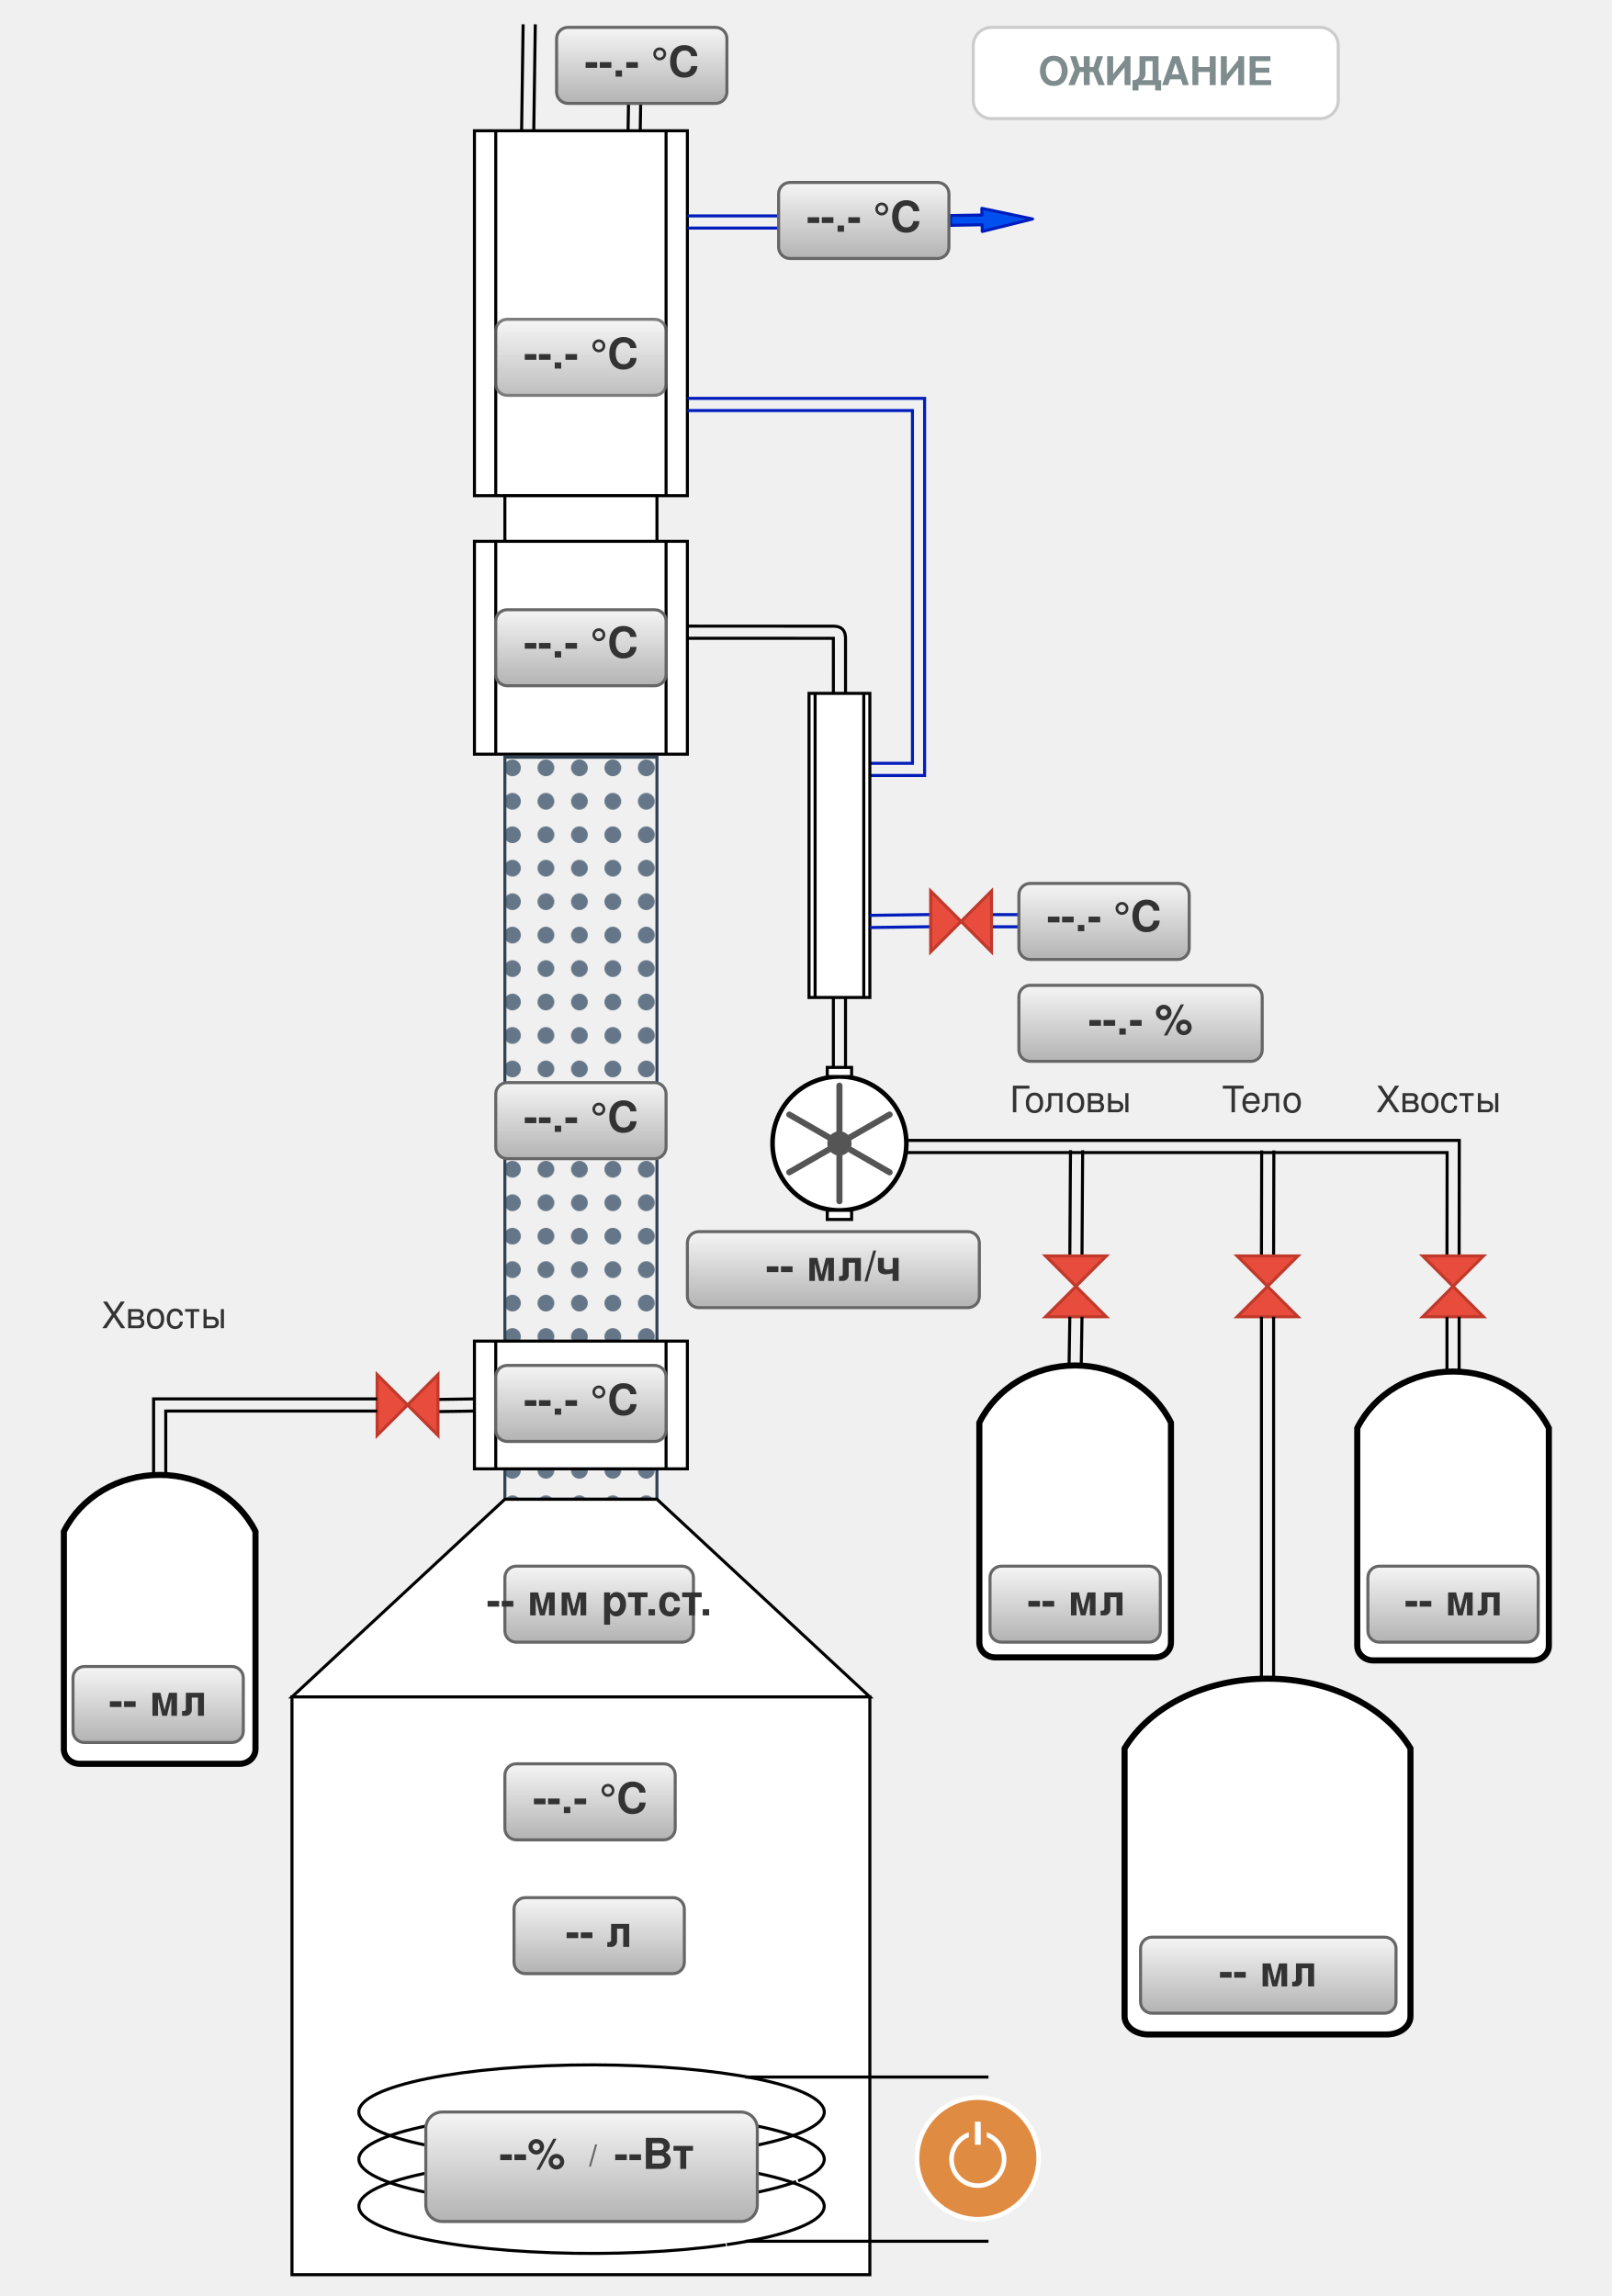
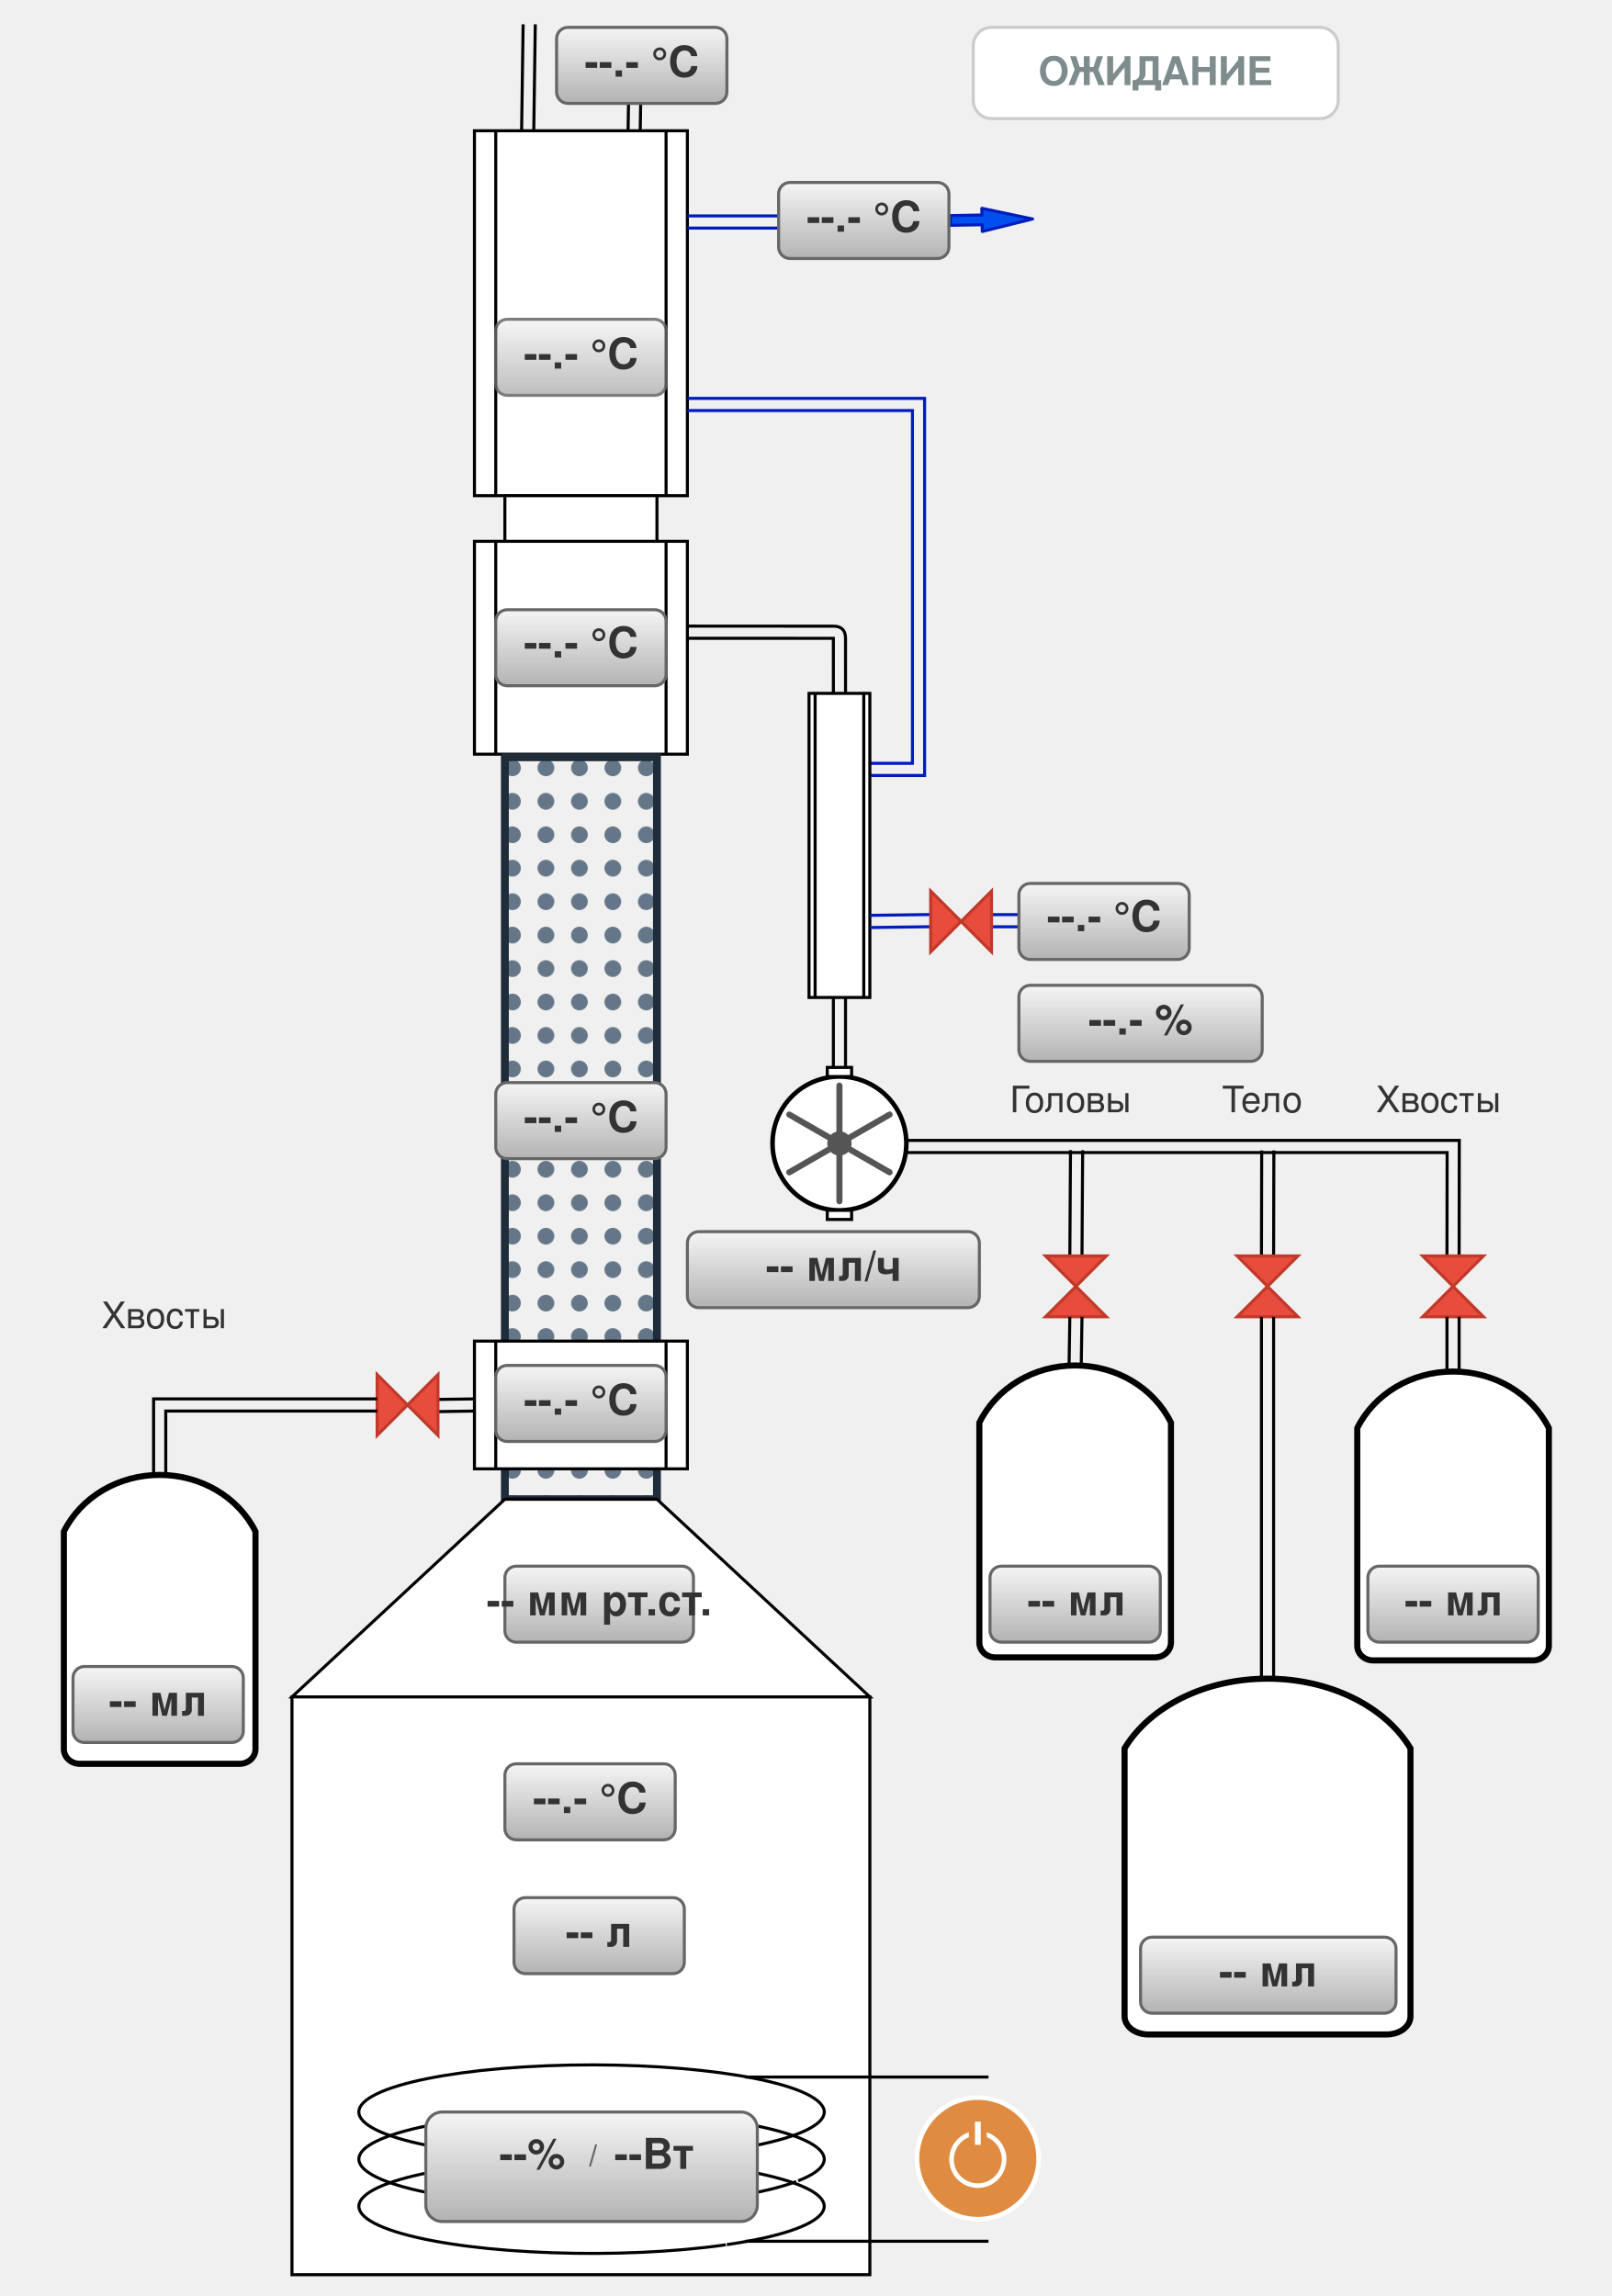
<svg xmlns="http://www.w3.org/2000/svg" viewBox="-20 -5 530 755" width="530" height="755" preserveAspectRatio="xMidYMid meet">
  <defs>
    <linearGradient id="grad-indicator" x1="0%" y1="0%" x2="0%" y2="100%">
      <stop offset="0%" style="stop-color:#f5f5f5;stop-opacity:1" />
      <stop offset="100%" style="stop-color:#b3b3b3;stop-opacity:1" />
    </linearGradient>
    <pattern id="dots-packing" patternUnits="userSpaceOnUse" width="11" height="11">
      <circle cx="5.5" cy="5.5" r="2.75" fill="#647687" />
    </pattern>
    <linearGradient id="grad-metal" x1="0%" y1="0%" x2="100%" y2="0%">
      <stop offset="0%" style="stop-color:#bdc3c7;stop-opacity:1" />
      <stop offset="50%" style="stop-color:#ecf0f1;stop-opacity:1" />
      <stop offset="100%" style="stop-color:#bdc3c7;stop-opacity:1" />
    </linearGradient>
    <linearGradient id="grad-column-heat" x1="0%" y1="100%" x2="0%" y2="0%">
      <stop offset="0%" style="stop-color:#d94b2b;stop-opacity:0.65" />
      <stop offset="70%" style="stop-color:#d94b2b;stop-opacity:0.18" />
      <stop offset="100%" style="stop-color:#d94b2b;stop-opacity:0" />
    </linearGradient>
    <linearGradient id="grad-column-reflux" x1="0%" y1="0%" x2="0%" y2="100%">
      <stop offset="0%" style="stop-color:#1f84ff;stop-opacity:0.65" />
      <stop offset="70%" style="stop-color:#1f84ff;stop-opacity:0.18" />
      <stop offset="100%" style="stop-color:#1f84ff;stop-opacity:0" />
    </linearGradient>
    <linearGradient id="grad-cube-liquid" x1="0%" y1="0%" x2="0%" y2="100%">
      <stop offset="0%" style="stop-color:#8fd0ff;stop-opacity:0.55" />
      <stop offset="100%" style="stop-color:#3e8fd7;stop-opacity:0.35" />
    </linearGradient>
  </defs>
  <style>
    .indicator { fill: url(#grad-indicator); stroke: #666; stroke-width: 1; }
    .indicator-text { font-family: 'Segoe UI', Helvetica, sans-serif; font-size: 14px; font-weight: bold; text-anchor: middle; dominant-baseline: central; fill: #333; }
    .label-text { font-family: 'Segoe UI', Helvetica, sans-serif; font-size: 12px; text-anchor: middle; dominant-baseline: central; fill: #333; }
    .struct { fill: #fff; stroke: #000; stroke-width: 1; }
    .struct-line { fill: none; stroke: #000; stroke-width: 1; }
    .pipe { fill: none; stroke: #000; stroke-width: 1; }
    .pipe-water { fill: none; stroke: #001dbc; stroke-width: 1; }
    .pipe-water.active {
      stroke: #1a9cff;
      stroke-width: 4;
      stroke-linecap: round;
      opacity: 0.95;
      filter: drop-shadow(0 0 4px rgba(26, 156, 255, 0.85));
      animation: water-pipe-pulse 1.2s ease-in-out infinite;
    }
    .valve { fill: #fff; stroke: #000; stroke-width: 1; }
    .valve-open .valve { fill: #2ecc71; stroke: #27ae60; }
    .valve-closed .valve { fill: #e74c3c; stroke: #c0392b; }
    .jar { fill: #fff; stroke: #000; stroke-width: 2; }
    .drop { fill: #3498db; opacity: 0; transition: opacity 0.5s; }
    .condensing .drop { opacity: 0.7; }

    @keyframes water-pipe-pulse {
      0%, 100% { opacity: 0.78; }
      50% { opacity: 1; }
    }
  </style>
  <g id="zone-reflux">
    <rect x="136" y="38" width="70" height="120" class="struct" />
    <line x1="143" y1="38" x2="143" y2="158" class="struct-line" />
    <line x1="199" y1="38" x2="199" y2="158" class="struct-line" />
    <path d="M158,50 L162.71,63.33 C162.9,63.87 163,64.43 163,65 C163,66.33 162.47,67.6 161.54,68.54 C160.6,69.47 159.33,70 158,70 C156.67,70 155.4,69.47 154.46,68.54 C153.53,67.6 153,66.33 153,65 C153,64.43 153.1,63.87 153.29,63.33 Z" class="drop" />
    <path d="M162,132 L166.71,145.33 C166.9,145.87 167,146.43 167,147 C167,148.33 166.47,149.6 165.54,150.54 C164.6,151.47 163.33,152 162,152 C160.67,152 159.4,151.47 158.46,150.54 C157.53,149.6 157,148.33 157,147 C157,146.43 157.1,145.87 157.29,145.33 Z" class="drop" />
    <path d="M183,67 L187.71,80.33 C187.9,80.87 188,81.43 188,82 C188,83.33 187.47,84.6 186.54,85.54 C185.6,86.47 184.33,87 183,87 C181.67,87 180.4,86.47 179.46,85.54 C178.53,84.6 178,83.33 178,82 C178,81.43 178.1,80.87 178.29,80.33 Z" class="drop" />
    <path d="M183,108 L187.71,121.33 C187.9,121.87 188,122.43 188,123 C188,124.33 187.47,125.6 186.54,126.54 C185.6,127.47 184.33,128 183,128 C181.67,128 180.4,127.47 179.46,126.54 C178.53,125.6 178,124.33 178,123 C178,122.43 178.1,121.87 178.29,121.33 Z" class="drop" />
    <path d="M162,92 L166.71,105.33 C166.9,105.87 167,106.43 167,107 C167,108.33 166.47,109.6 165.54,110.54 C164.6,111.47 163.33,112 162,112 C160.67,112 159.4,111.47 158.46,110.54 C157.53,109.6 157,108.33 157,107 C157,106.43 157.1,105.87 157.29,105.33 Z" class="drop" />
  </g>
  <g id="zone-tsa">
    <path d="M186.5,38 L186.67,28 M190.67,28 L190.5,38" class="pipe" />
    <path d="M151.5,38 L152,3 M156,3 L155.5,38" class="pipe" />
  </g>
  <g id="zone-water">
    <path d="M206,66 L236,66 M236,70 L206,70" class="pipe-water" />
    <path d="M206,126 L284,126 L284,250 L266,250 M266,246 L280,246 L280,130 L206,130" class="pipe-water" />
    <path d="M302.86,65.7 L302.82,63.5 L319.5,67.01 L302.96,71.11 L302.92,68.91 L292.53,69.1 L292.47,65.88 Z" fill="#0050ef" stroke="#001dbc" stroke-linejoin="round" />
  </g>
  <rect x="146" y="158" width="50" height="18" class="struct" />
  <g id="zone-node">
    <rect x="136" y="173" width="70" height="70" class="struct" />
    <line x1="143" y1="173" x2="143" y2="243" class="struct-line" />
    <line x1="199" y1="173" x2="199" y2="243" class="struct-line" />
    <path d="M205.93,200.89 L254,200.9 Q258,200.9 258,204.9 L258.01,233 M254.01,233 L254,204.9 L205.93,204.89" class="pipe" />
  </g>
  <g id="zone-cooling">
    <rect x="246" y="223" width="20" height="100" class="struct" />
    <line x1="248" y1="223" x2="248" y2="323" class="struct-line" />
    <line x1="264" y1="223" x2="264" y2="323" class="struct-line" />
    <path d="M254,346 L254,323 M258,323 L258,346" class="pipe" />
    <path d="M265.97,296 L286.69,295.72 M286.75,299.72 L266.03,300" class="pipe-water" />
    <path d="M306,295.76 L327,295.76 M327,299.76 L306,299.76" class="pipe-water" />
  </g>
  <g id="zone-column">
-     <rect id="column-shell" x="146" y="244" width="50" height="244" fill="url(#dots-packing)" stroke="#314354" stroke-width="1" />
+     <rect id="column-shell" x="146" y="244" width="50" height="244" fill="url(#dots-packing)" stroke="#1f2d3b" stroke-width="2.6" />
    <rect id="anim-column-heat-layer" x="146" y="244" width="50" height="244" fill="url(#grad-column-heat)" opacity="0" pointer-events="none" />
    <rect id="anim-column-reflux-layer" x="146" y="244" width="50" height="244" fill="url(#grad-column-reflux)" opacity="0" pointer-events="none" />
  </g>
  <g id="zone-neck">
    <rect x="136" y="436" width="70" height="42" class="struct" />
    <line x1="143" y1="436" x2="143" y2="478" class="struct-line" />
    <line x1="199" y1="436" x2="199" y2="478" class="struct-line" />
    <path d="M136.03,459 L122.77,459.2 M122.71,455.2 L135.97,455" class="pipe" />
  </g>
  <path d="M76,553 L146,488 L196,488 L266,553 Z" class="struct" />
  <g id="zone-cube">
    <rect id="cube-shell" x="76" y="553" width="190" height="190" class="struct" />
  </g>
  <g id="zone-heater">
    <path d="M241.8,712.37 C221.77,719.88 175.56,722.69 138.42,718.67 C101.28,714.64 87.18,705.29 106.89,697.75 C126.59,690.21 172.68,687.31 209.99,691.27 C247.3,695.23 261.8,704.55 242.43,712.13" fill="none" stroke="#000" stroke-width="1" />
    <path d="M218.65,733.16 C184.18,738.09 136.49,736.44 112.08,729.46 C87.68,722.48 95.78,712.82 130.19,707.86 C164.6,702.91 212.32,704.54 236.81,711.51 C261.3,718.47 253.31,728.14 218.96,733.11" fill="none" stroke="#000" stroke-width="1" />
    <path d="M188.7,704.73 C147.29,706.32 107.36,700.82 99.38,692.43 C91.41,684.05 118.39,675.94 159.73,674.29 C201.08,672.64 241.22,678.08 249.51,686.45 C257.79,694.82 231.11,702.97 189.83,704.69" fill="none" stroke="#000" stroke-width="1" />
    <line x1="225" y1="678" x2="305" y2="678" stroke="#000" stroke-width="1" />
    <line x1="225" y1="732" x2="305" y2="732" stroke="#000" stroke-width="1" />
    <g id="zone-power-btn" style="cursor:pointer">
      <circle cx="301.51" cy="704.74" r="20.25" fill="#df8c42" />
      <path d="M301.51,684 C290.06,684 280.75,693.29 280.75,704.74 C280.75,716.19 290.06,725.5 301.51,725.5 C312.94,725.5 322.25,716.19 322.25,704.74 C322.25,693.29 312.94,684 301.51,684 Z M301.51,685.51 C312.11,685.51 320.74,694.14 320.74,704.74 C320.74,715.34 312.11,723.99 301.51,723.99 C290.89,723.99 282.26,715.34 282.26,704.74 C282.26,694.14 290.89,685.51 301.51,685.51 Z M300.56,692.69 L300.56,700.27 L302.46,700.27 L302.46,692.69 Z M298.55,696.15 C294.82,697.4 292.1,700.91 292.1,705.06 C292.1,710.26 296.31,714.47 301.51,714.47 C306.69,714.47 310.9,710.26 310.9,705.06 C310.9,700.93 308.2,697.42 304.47,696.17 L304.47,697.77 C307.36,698.94 309.39,701.76 309.39,705.06 C309.39,709.42 305.86,712.96 301.51,712.96 C297.16,712.96 293.61,709.42 293.61,705.06 C293.61,701.76 295.67,698.94 298.55,697.77 Z" fill="#fff" />
    </g>
  </g>
  <path d="M455.75,408 L455.8,374 L254,374 L254,346 M258,346 L258,370 L459.8,370 L459.75,408" class="pipe" />
  <path d="M331.75,408 L331.97,373.21 M335.97,373.24 L335.75,408" class="pipe" />
  <path d="M394.75,408 L394.83,373.3 M398.83,373.31 L398.75,408" class="pipe" />
  <g id="zone-pump">
    <circle cx="256" cy="371" r="22" fill="#fff" stroke="#000" stroke-width="1.5" />
    <g id="pump-impeller" fill="none" stroke="#555" stroke-width="2" stroke-linecap="round">
      <line x1="256" y1="371" x2="256" y2="352" />
      <line x1="256" y1="371" x2="272.5" y2="380.5" />
      <line x1="256" y1="371" x2="239.5" y2="380.5" />
      <line x1="256" y1="371" x2="272.5" y2="361.5" />
      <line x1="256" y1="371" x2="239.5" y2="361.5" />
      <line x1="256" y1="371" x2="256" y2="390" />
    </g>
    <circle cx="256" cy="371" r="4" fill="#555" stroke="none" />
    <rect x="252" y="346" width="8" height="3" fill="#fff" stroke="#000" stroke-width="1" />
    <rect x="252" y="393" width="8" height="3" fill="#fff" stroke="#000" stroke-width="1" />
  </g>
  <g id="svg-valve-water" class="valve-closed" transform="translate(0,0)">
    <path d="M104,447 L124,447 L114,457 Z" class="valve" transform="rotate(90,114,457)" />
    <path d="M104,467 L124,467 L114,457 Z" class="valve" transform="rotate(90,114,457)" />
  </g>
  <g id="svg-valve-heads" class="valve-closed">
    <path d="M286,288 L306,288 L296,298 Z" class="valve" transform="rotate(90,296,298)" />
    <path d="M286,308 L306,308 L296,298 Z" class="valve" transform="rotate(90,296,298)" />
  </g>
  <g id="svg-valve-uno" class="valve-closed">
    <path d="M323.75,408 L343.75,408 L333.75,418 Z" class="valve" transform="rotate(180,333.75,418)" />
    <path d="M323.75,428 L343.75,428 L333.75,418 Z" class="valve" transform="rotate(180,333.75,418)" />
  </g>
  <g id="svg-valve-body" class="valve-closed">
    <path d="M386.75,408 L406.75,408 L396.75,418 Z" class="valve" transform="rotate(180,396.75,418)" />
    <path d="M386.75,428 L406.75,428 L396.75,418 Z" class="valve" transform="rotate(180,396.75,418)" />
  </g>
  <g id="svg-valve-tails" class="valve-closed">
    <path d="M447.75,408 L467.75,408 L457.75,418 Z" class="valve" transform="rotate(180,457.75,418)" />
    <path d="M447.75,428 L467.75,428 L457.75,418 Z" class="valve" transform="rotate(180,457.75,418)" />
  </g>
  <path d="M335.75,428 L335.5,444 M331.5,444 L331.75,428" class="pipe" />
  <path d="M398.75,428 L398.75,547 M394.75,547 L394.75,428" class="pipe" />
  <path d="M459.75,428 L459.75,468 M455.75,468 L455.75,428" class="pipe" />
  <g id="zone-tails-left-branch">
    <path id="tails-left-pipe" d="M104,459 L34.5,459 L34.5,480 M30.5,480 L30.5,455 L104,455" class="pipe" />
    <g id="jar-tails-left">
      <path d="M-15,501.25 C-15,498.35 -12.84,496 -10.17,496 L61.39,496 C72.73,501.64 80,513.95 80,527.5 C80,541.05 72.73,553.36 61.39,559 L-10.17,559 C-12.84,559 -15,556.65 -15,553.75 L-15,501.25 Z" class="jar" transform="rotate(270,32.5,527.5)" />
    </g>
    <text id="label-tails-left" x="34" y="429" class="label-text">Хвосты</text>
  </g>
  <g id="jar-heads">
    <path d="M285.5,465.75 C285.5,464.36 286.01,463.02 286.93,462.04 C287.85,461.05 289.09,460.5 290.39,460.5 L362.69,460.5 C374.15,466.14 381.5,478.45 381.5,492 C381.5,505.55 374.15,517.86 362.69,523.5 L290.39,523.5 C289.09,523.5 287.85,522.95 286.93,521.96 C286.01,520.98 285.5,519.64 285.5,518.25 L285.5,465.75 Z" class="jar" transform="rotate(270,333.5,492)" />
  </g>
  <g id="jar-body">
    <path d="M338.25,566.33 C338.25,564.26 338.88,562.26 339.99,560.79 C341.11,559.33 342.63,558.5 344.2,558.5 L432.33,558.5 C446.3,566.92 455.25,585.28 455.25,605.5 C455.25,625.72 446.3,644.08 432.33,652.5 L344.2,652.5 C342.63,652.5 341.11,651.67 339.99,650.21 C338.88,648.74 338.25,646.74 338.25,644.67 L338.25,566.33 Z" class="jar" transform="rotate(270,396.75,605.5)" />
  </g>
  <g id="jar-tails-right">
    <path d="M410.25,467.25 C410.25,464.35 412.41,462 415.08,462 L486.64,462 C497.98,467.64 505.25,479.95 505.25,493.5 C505.25,507.05 497.98,519.36 486.64,525 L415.08,525 C412.41,525 410.25,522.65 410.25,519.75 L410.25,467.25 Z" class="jar" transform="rotate(270,457.75,493.5)" />
  </g>
  <text x="332" y="358" class="label-text">Головы</text>
  <text x="395" y="358" class="label-text">Тело</text>
  <text x="453" y="358" class="label-text">Хвосты</text>
  <g id="ind-temp-tsa">
    <rect x="163" y="4" width="56" height="25" rx="3.75" ry="3.75" class="indicator" />
    <text id="txt-temp-tsa" x="191" y="17" class="indicator-text">--.- °C</text>
  </g>
  <g id="ind-temp-water-out">
    <rect x="236" y="55" width="56" height="25" rx="3.75" ry="3.75" class="indicator" />
    <text id="txt-water-out" x="264" y="68" class="indicator-text">--.- °C</text>
  </g>
  <g id="ind-temp-node">
    <rect x="143" y="195.5" width="56" height="25" rx="3.75" ry="3.75" class="indicator" />
    <text id="txt-temp-node" x="171" y="208" class="indicator-text">--.- °C</text>
  </g>
  <g id="ind-temp-water-in">
    <rect x="315" y="285.5" width="56" height="25" rx="3.75" ry="3.75" class="indicator" />
    <text id="txt-water-in" x="343" y="298" class="indicator-text">--.- °C</text>
  </g>
  <g id="ind-temp-col-mid">
    <rect x="143" y="351" width="56" height="25" rx="3.75" ry="3.75" class="indicator" />
    <text id="txt-temp-col-mid" x="171" y="364" class="indicator-text">--.- °C</text>
  </g>
  <g id="ind-pump-speed">
    <rect x="206" y="400" width="96" height="25" rx="3.75" ry="3.75" class="indicator" />
    <text id="txt-pump-speed" x="254" y="413" class="indicator-text">-- мл/ч</text>
  </g>
  <g id="ind-temp-neck">
    <rect x="143" y="444" width="56" height="25" rx="3.75" ry="3.75" class="indicator" />
    <text id="txt-temp-col-top" x="171" y="457" class="indicator-text">--.- °C</text>
  </g>
  <g id="ind-pressure-cube">
    <rect x="146" y="510" width="62" height="25" rx="3.75" ry="3.75" class="indicator" />
    <text id="txt-pressure-cube" x="177" y="523" class="indicator-text">-- мм рт.ст.</text>
  </g>
  <g id="ind-temp-cube">
    <rect x="146" y="575" width="56" height="25" rx="3.75" ry="3.75" class="indicator" />
    <text id="txt-temp-cube" x="174" y="588" class="indicator-text">--.- °C</text>
  </g>
  <g id="ind-volume-cube">
    <rect x="149" y="619" width="56" height="25" rx="3.75" ry="3.75" class="indicator" />
    <text id="txt-volume-cube" x="177" y="632" class="indicator-text">-- л</text>
  </g>
  <g id="ind-power">
    <rect x="120" y="689.5" width="109" height="36" rx="5.4" ry="5.4" class="indicator" />
    <text id="txt-power-set" x="155" y="705" class="indicator-text">--%</text>
    <text x="175" y="705" class="indicator-text" style="fill:#666;font-size:10px">/</text>
    <text id="txt-power-actual" x="195" y="705" class="indicator-text">--Вт</text>
  </g>
  <g id="ind-volume-heads">
    <rect x="305.5" y="510" width="56" height="25" rx="3.75" ry="3.75" class="indicator" />
    <text id="txt-volume-heads" x="334" y="523" class="indicator-text">-- мл</text>
  </g>
  <g id="ind-volume-body-small">
    <rect x="429.75" y="510" width="56" height="25" rx="3.75" ry="3.75" class="indicator" />
    <text id="txt-volume-tails-right" x="458" y="523" class="indicator-text">-- мл</text>
  </g>
  <g id="ind-volume-body">
    <rect x="355" y="632" width="84" height="25" rx="3.75" ry="3.75" class="indicator" />
    <text id="txt-volume-body" x="397" y="645" class="indicator-text">-- мл</text>
  </g>
  <g id="ind-volume-tails">
    <rect x="4" y="543" width="56" height="25" rx="3.75" ry="3.75" class="indicator" />
    <text id="txt-volume-tails" x="32" y="556" class="indicator-text">-- мл</text>
  </g>
  <g id="ind-phase">
    <rect x="300" y="4" width="120" height="30" rx="6" ry="6" fill="#fff" stroke="#ccc" stroke-width="1" />
    <text id="txt-phase" x="360" y="20" class="indicator-text" style="font-size:13px;fill:#7f8c8d">ОЖИДАНИЕ</text>
  </g>
  <g id="ind-abv">
    <rect x="315" y="319" width="80" height="25" rx="3.75" ry="3.75" class="indicator" />
    <text id="txt-abv" x="355" y="332" class="indicator-text">--.- %</text>
  </g>
  <g id="ind-temp-reflux">
    <rect x="143" y="100" width="56" height="25" rx="3.75" ry="3.75" class="indicator" style="opacity:0.85" />
    <text id="txt-temp-reflux" x="171" y="113" class="indicator-text">--.- °C</text>
  </g>
  <g id="svg-heater" />
  <g id="anim-vapor" />
  <g id="anim-water-flow" />
  <g id="anim-condensate" />
  <rect id="anim-liquid-level" x="76" y="743" width="190" height="0" fill="url(#grad-cube-liquid)" opacity="0.9" pointer-events="none" />
  <circle id="drop-heads" cx="334" cy="444" r="3" class="drop" style="opacity:0" />
  <circle id="drop-uno" cx="397" cy="444" r="3" class="drop" style="opacity:0" />
  <circle id="drop-tails" cx="458" cy="444" r="3" class="drop" style="opacity:0" />
  <rect id="anim-liquid-heads" x="286" y="0" width="96" height="0" fill="#e74c3c" opacity="0.2" pointer-events="none" />
  <rect id="anim-liquid-body" x="339" y="0" width="117" height="0" fill="#2ecc71" opacity="0.2" pointer-events="none" />
  <rect id="anim-liquid-tails" x="411" y="0" width="95" height="0" fill="#9b59b6" opacity="0.2" pointer-events="none" />
</svg>
